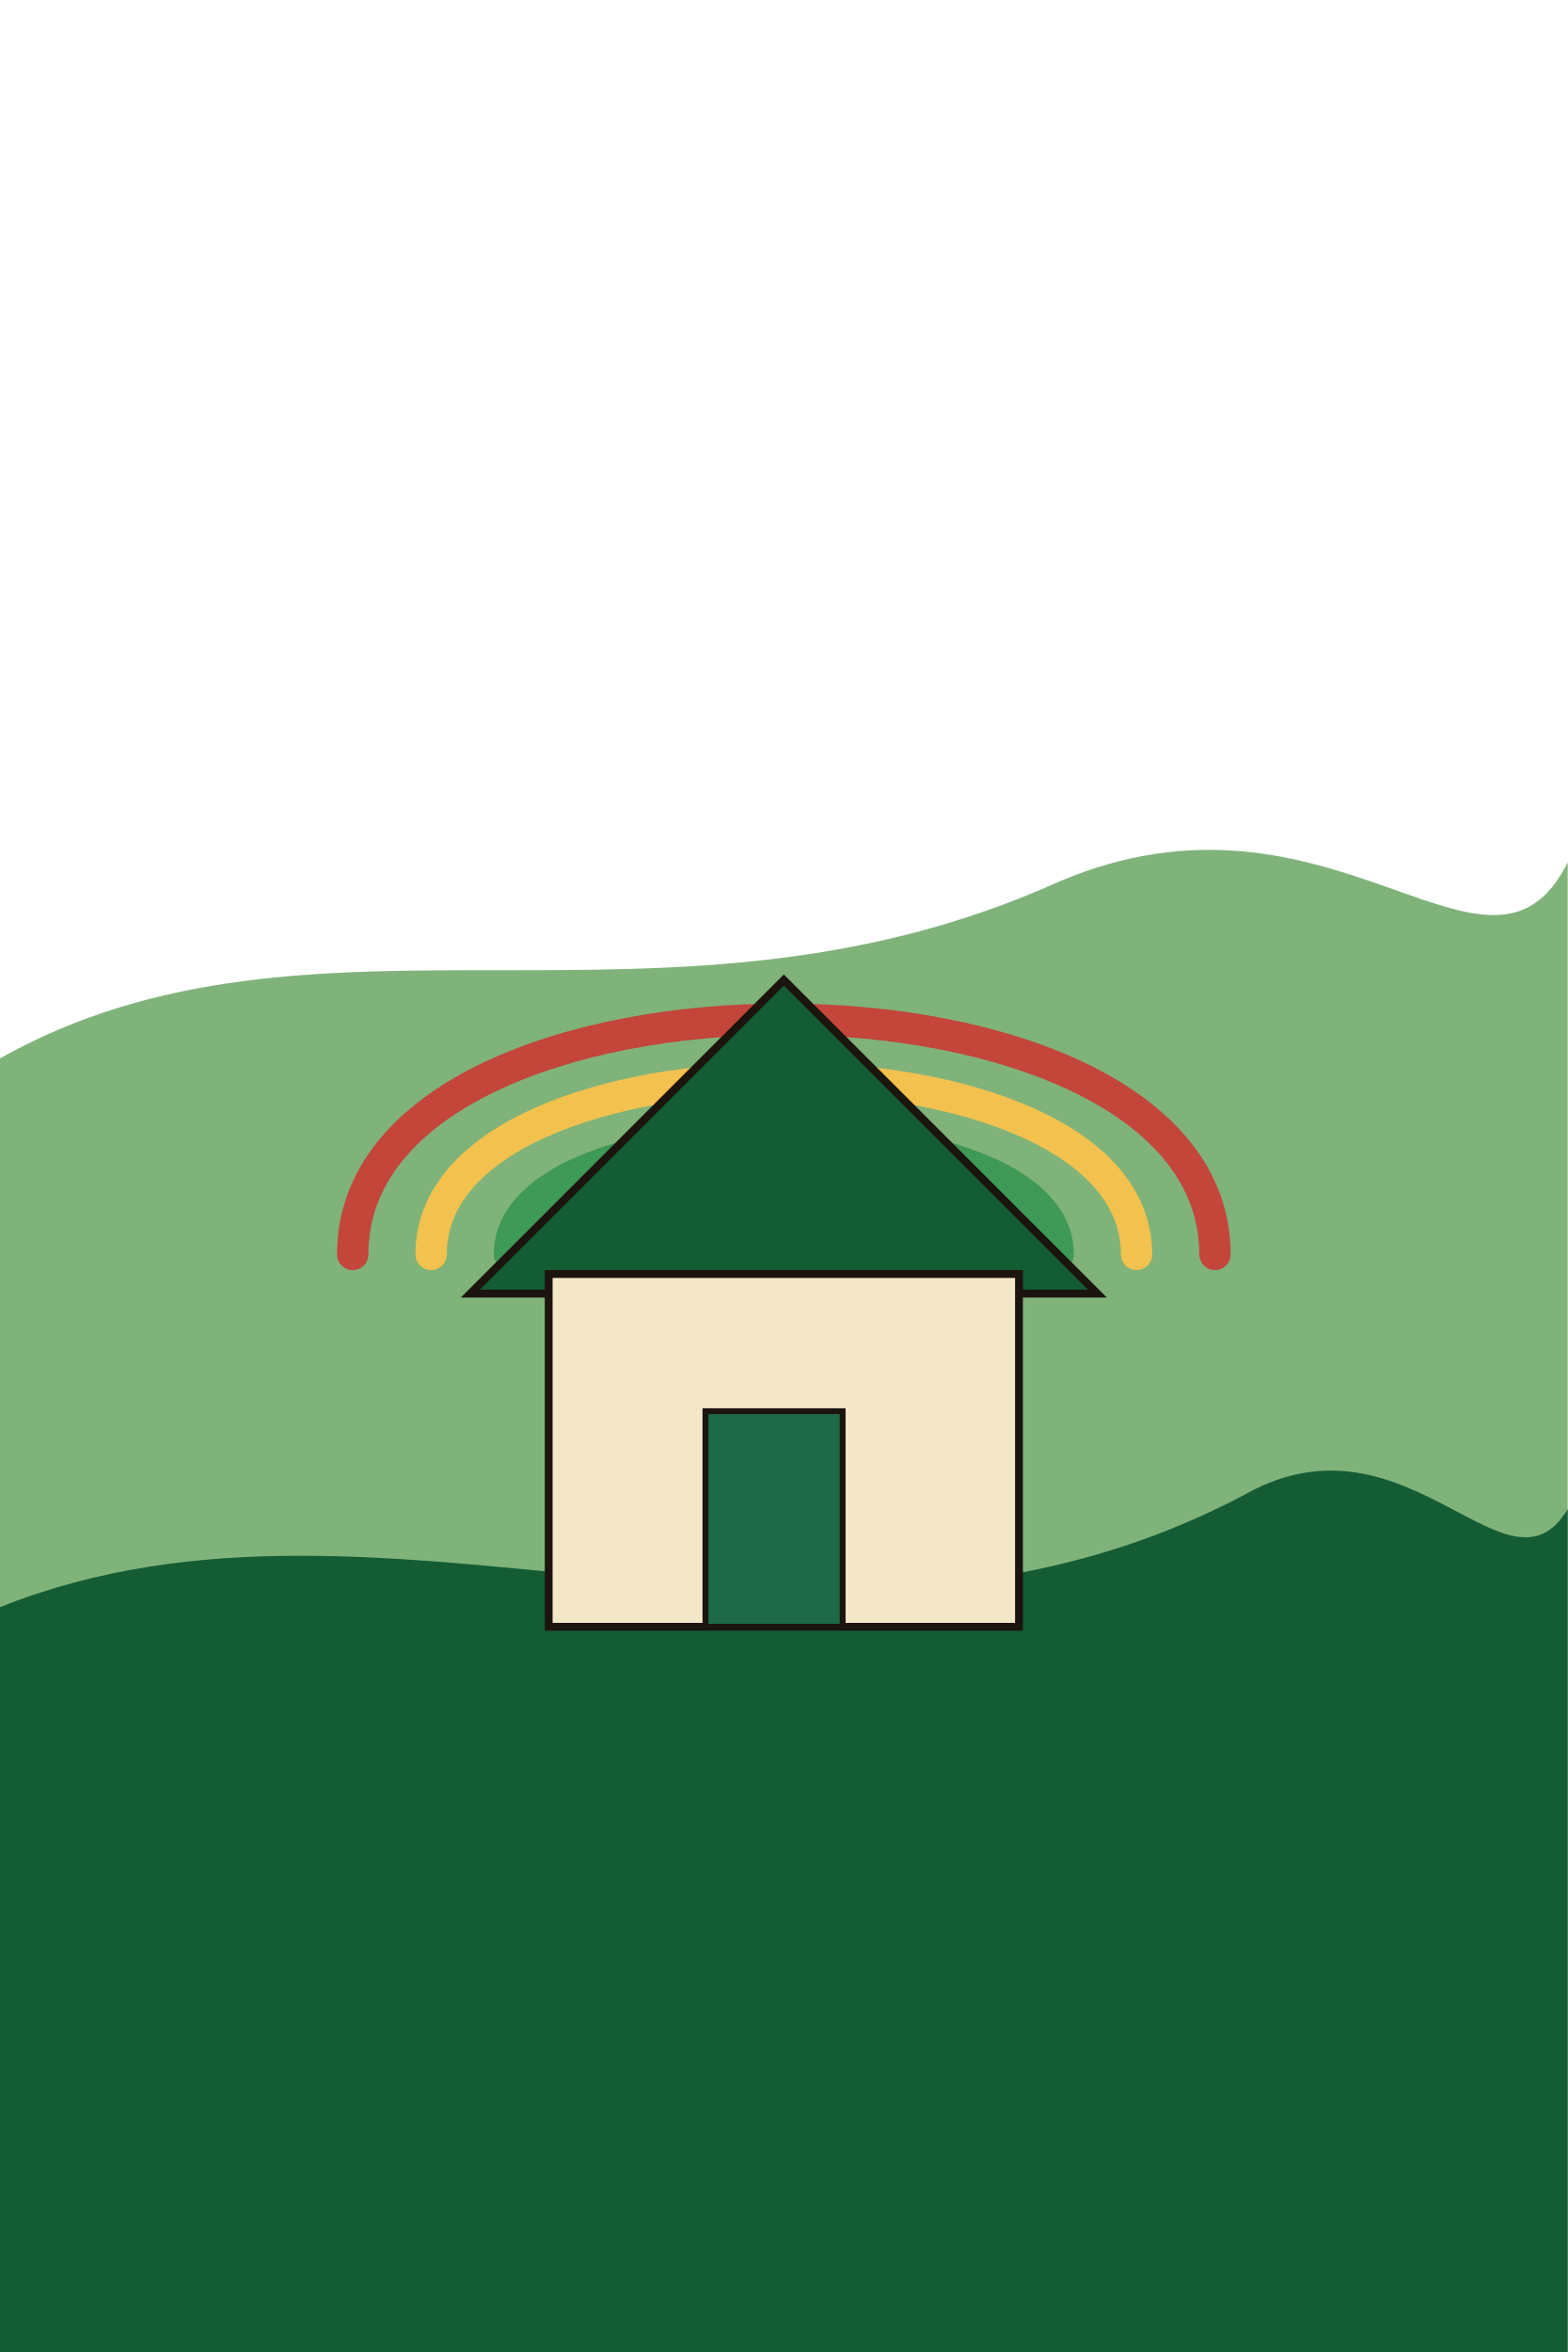
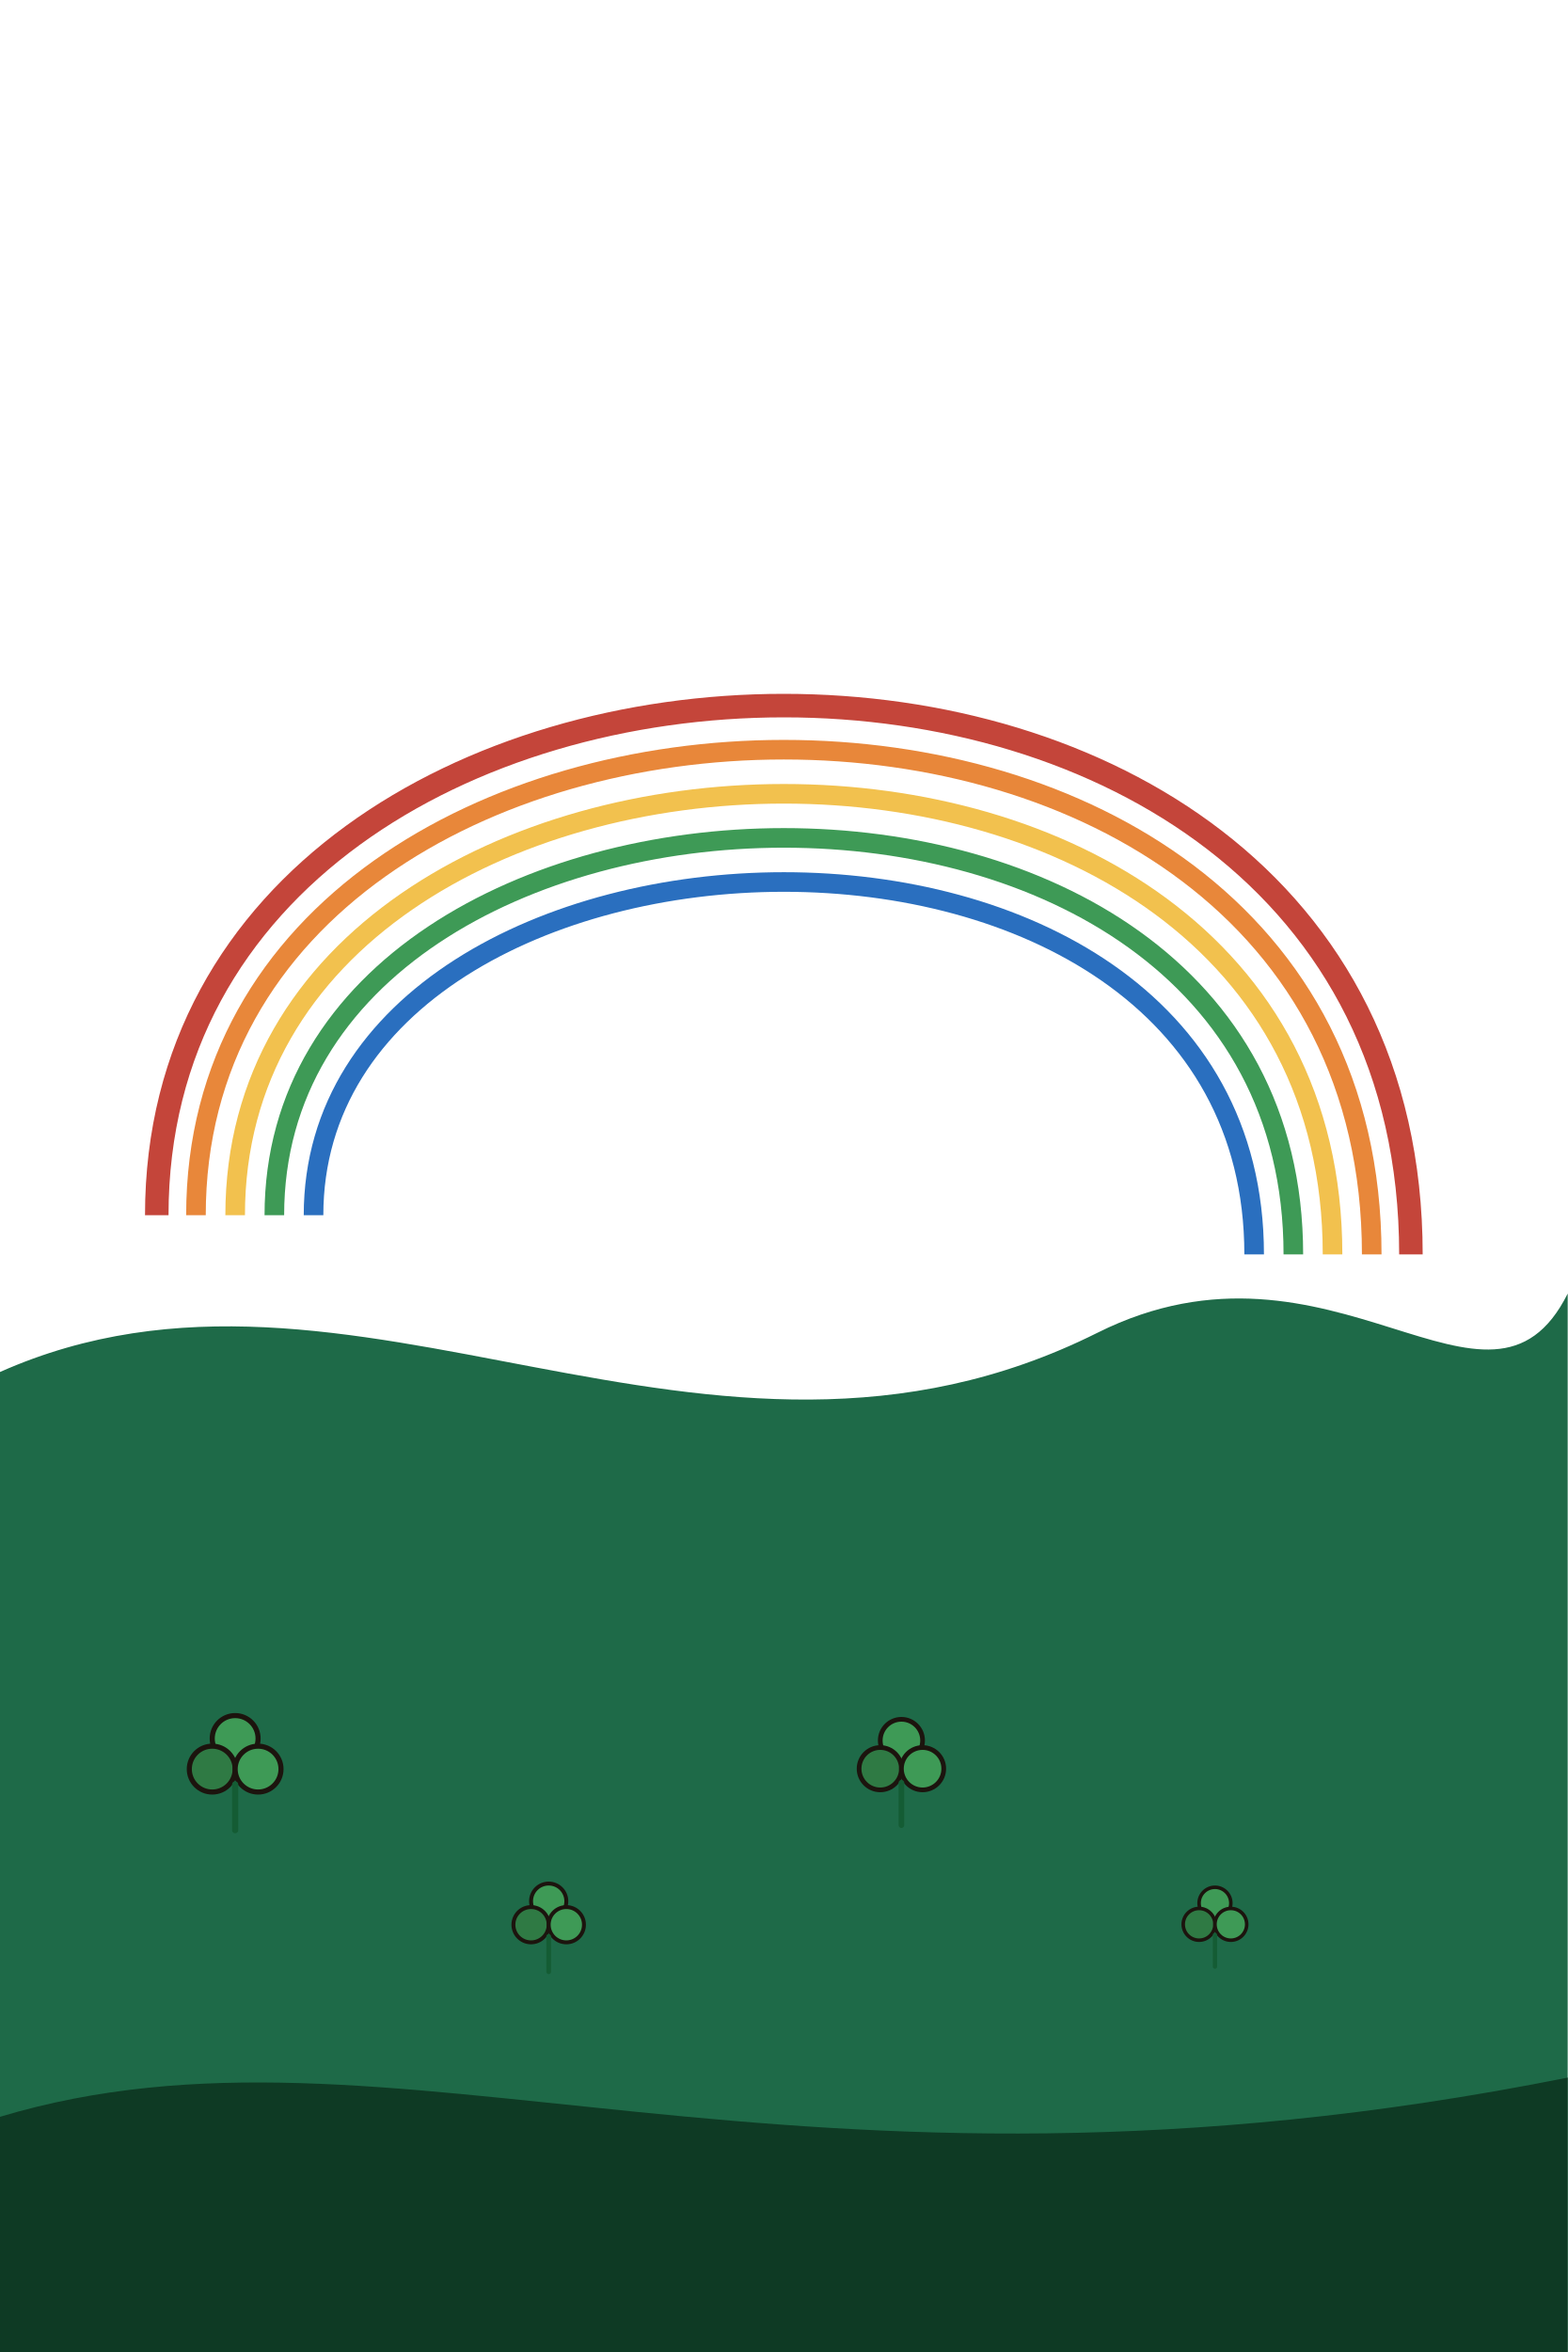
<svg xmlns="http://www.w3.org/2000/svg" viewBox="0 0 800 1200" fill="none" id="scene-mobile">
-   <path d="M0 540C160 450 340 540 540 450C680 390 760 520 800 440V1200H0Z" fill="#7FB37A" />
-   <path d="M0 820C200 740 420 880 640 760C720 720 770 820 800 770V1200H0Z" fill="#145C34" />
-   <g id="rainbow" fill="none" stroke-linecap="round">
-     <path d="M180 640c0-160 440-160 440 0" stroke="#C4453A" stroke-width="16" />
-     <path d="M220 640c0-120 360-120 360 0" stroke="#F2C14E" stroke-width="16" />
-     <path d="M260 640c0-80 280-80 280 0" stroke="#3E9A56" stroke-width="16" />
+   <g id="rainbow">
+     <path d="M80 620C80 280 720 260 720 640" stroke="#C4453A" stroke-width="12" fill="none" />
+     <path d="M100 620C100 310 700 290 700 640" stroke="#E8873A" stroke-width="10" fill="none" />
+     <path d="M120 620C120 340 680 320 680 640" stroke="#F2C14E" stroke-width="10" fill="none" />
+     <path d="M140 620C140 370 660 350 660 640" stroke="#3E9A56" stroke-width="10" fill="none" />
+     <path d="M160 620C160 400 640 380 640 640" stroke="#2A6FBF" stroke-width="10" fill="none" />
  </g>
-   <g id="green-cottage" transform="translate(40,40)">
-     <path d="M200 620L360 460L520 620Z" fill="#145C34" stroke="#1C140E" stroke-width="4" />
-     <rect x="240" y="610" width="240" height="180" fill="#F4E7C8" stroke="#1C140E" stroke-width="4" />
-     <rect x="320" y="680" width="70" height="110" fill="#1E6A48" stroke="#1C140E" stroke-width="3" />
+   <path d="M0 700C180 620 360 780 560 680C680 620 760 740 800 660V1200H0Z" fill="#1E6A48" />
+   <g id="clover" transform="translate(120 900) scale(1.3)">
+     <circle cx="0" cy="-10" r="9" fill="#3E9A56" stroke="#1C140E" stroke-width="2" />
+     <circle cx="-9" cy="2" r="9" fill="#2F7A44" stroke="#1C140E" stroke-width="2" />
+     <circle cx="9" cy="2" r="9" fill="#3E9A56" stroke="#1C140E" stroke-width="2" />
+     <path d="M0 8v18" stroke="#145C34" stroke-width="2.4" stroke-linecap="round" />
  </g>
+   <g id="clover" transform="translate(280 980) scale(1)">
+     <circle cx="0" cy="-10" r="9" fill="#3E9A56" stroke="#1C140E" stroke-width="2" />
+     <circle cx="-9" cy="2" r="9" fill="#2F7A44" stroke="#1C140E" stroke-width="2" />
+     <circle cx="9" cy="2" r="9" fill="#3E9A56" stroke="#1C140E" stroke-width="2" />
+     <path d="M0 8v18" stroke="#145C34" stroke-width="2.4" stroke-linecap="round" />
+   </g>
+   <g id="clover" transform="translate(460 900) scale(1.2)">
+     <circle cx="0" cy="-10" r="9" fill="#3E9A56" stroke="#1C140E" stroke-width="2" />
+     <circle cx="-9" cy="2" r="9" fill="#2F7A44" stroke="#1C140E" stroke-width="2" />
+     <circle cx="9" cy="2" r="9" fill="#3E9A56" stroke="#1C140E" stroke-width="2" />
+     <path d="M0 8v18" stroke="#145C34" stroke-width="2.4" stroke-linecap="round" />
+   </g>
+   <g id="clover" transform="translate(620 980) scale(0.9)">
+     <circle cx="0" cy="-10" r="9" fill="#3E9A56" stroke="#1C140E" stroke-width="2" />
+     <circle cx="-9" cy="2" r="9" fill="#2F7A44" stroke="#1C140E" stroke-width="2" />
+     <circle cx="9" cy="2" r="9" fill="#3E9A56" stroke="#1C140E" stroke-width="2" />
+     <path d="M0 8v18" stroke="#145C34" stroke-width="2.4" stroke-linecap="round" />
+   </g>
+   <path d="M0 1080C200 1020 400 1140 800 1060V1200H0Z" fill="#0E3A24" />
</svg>
